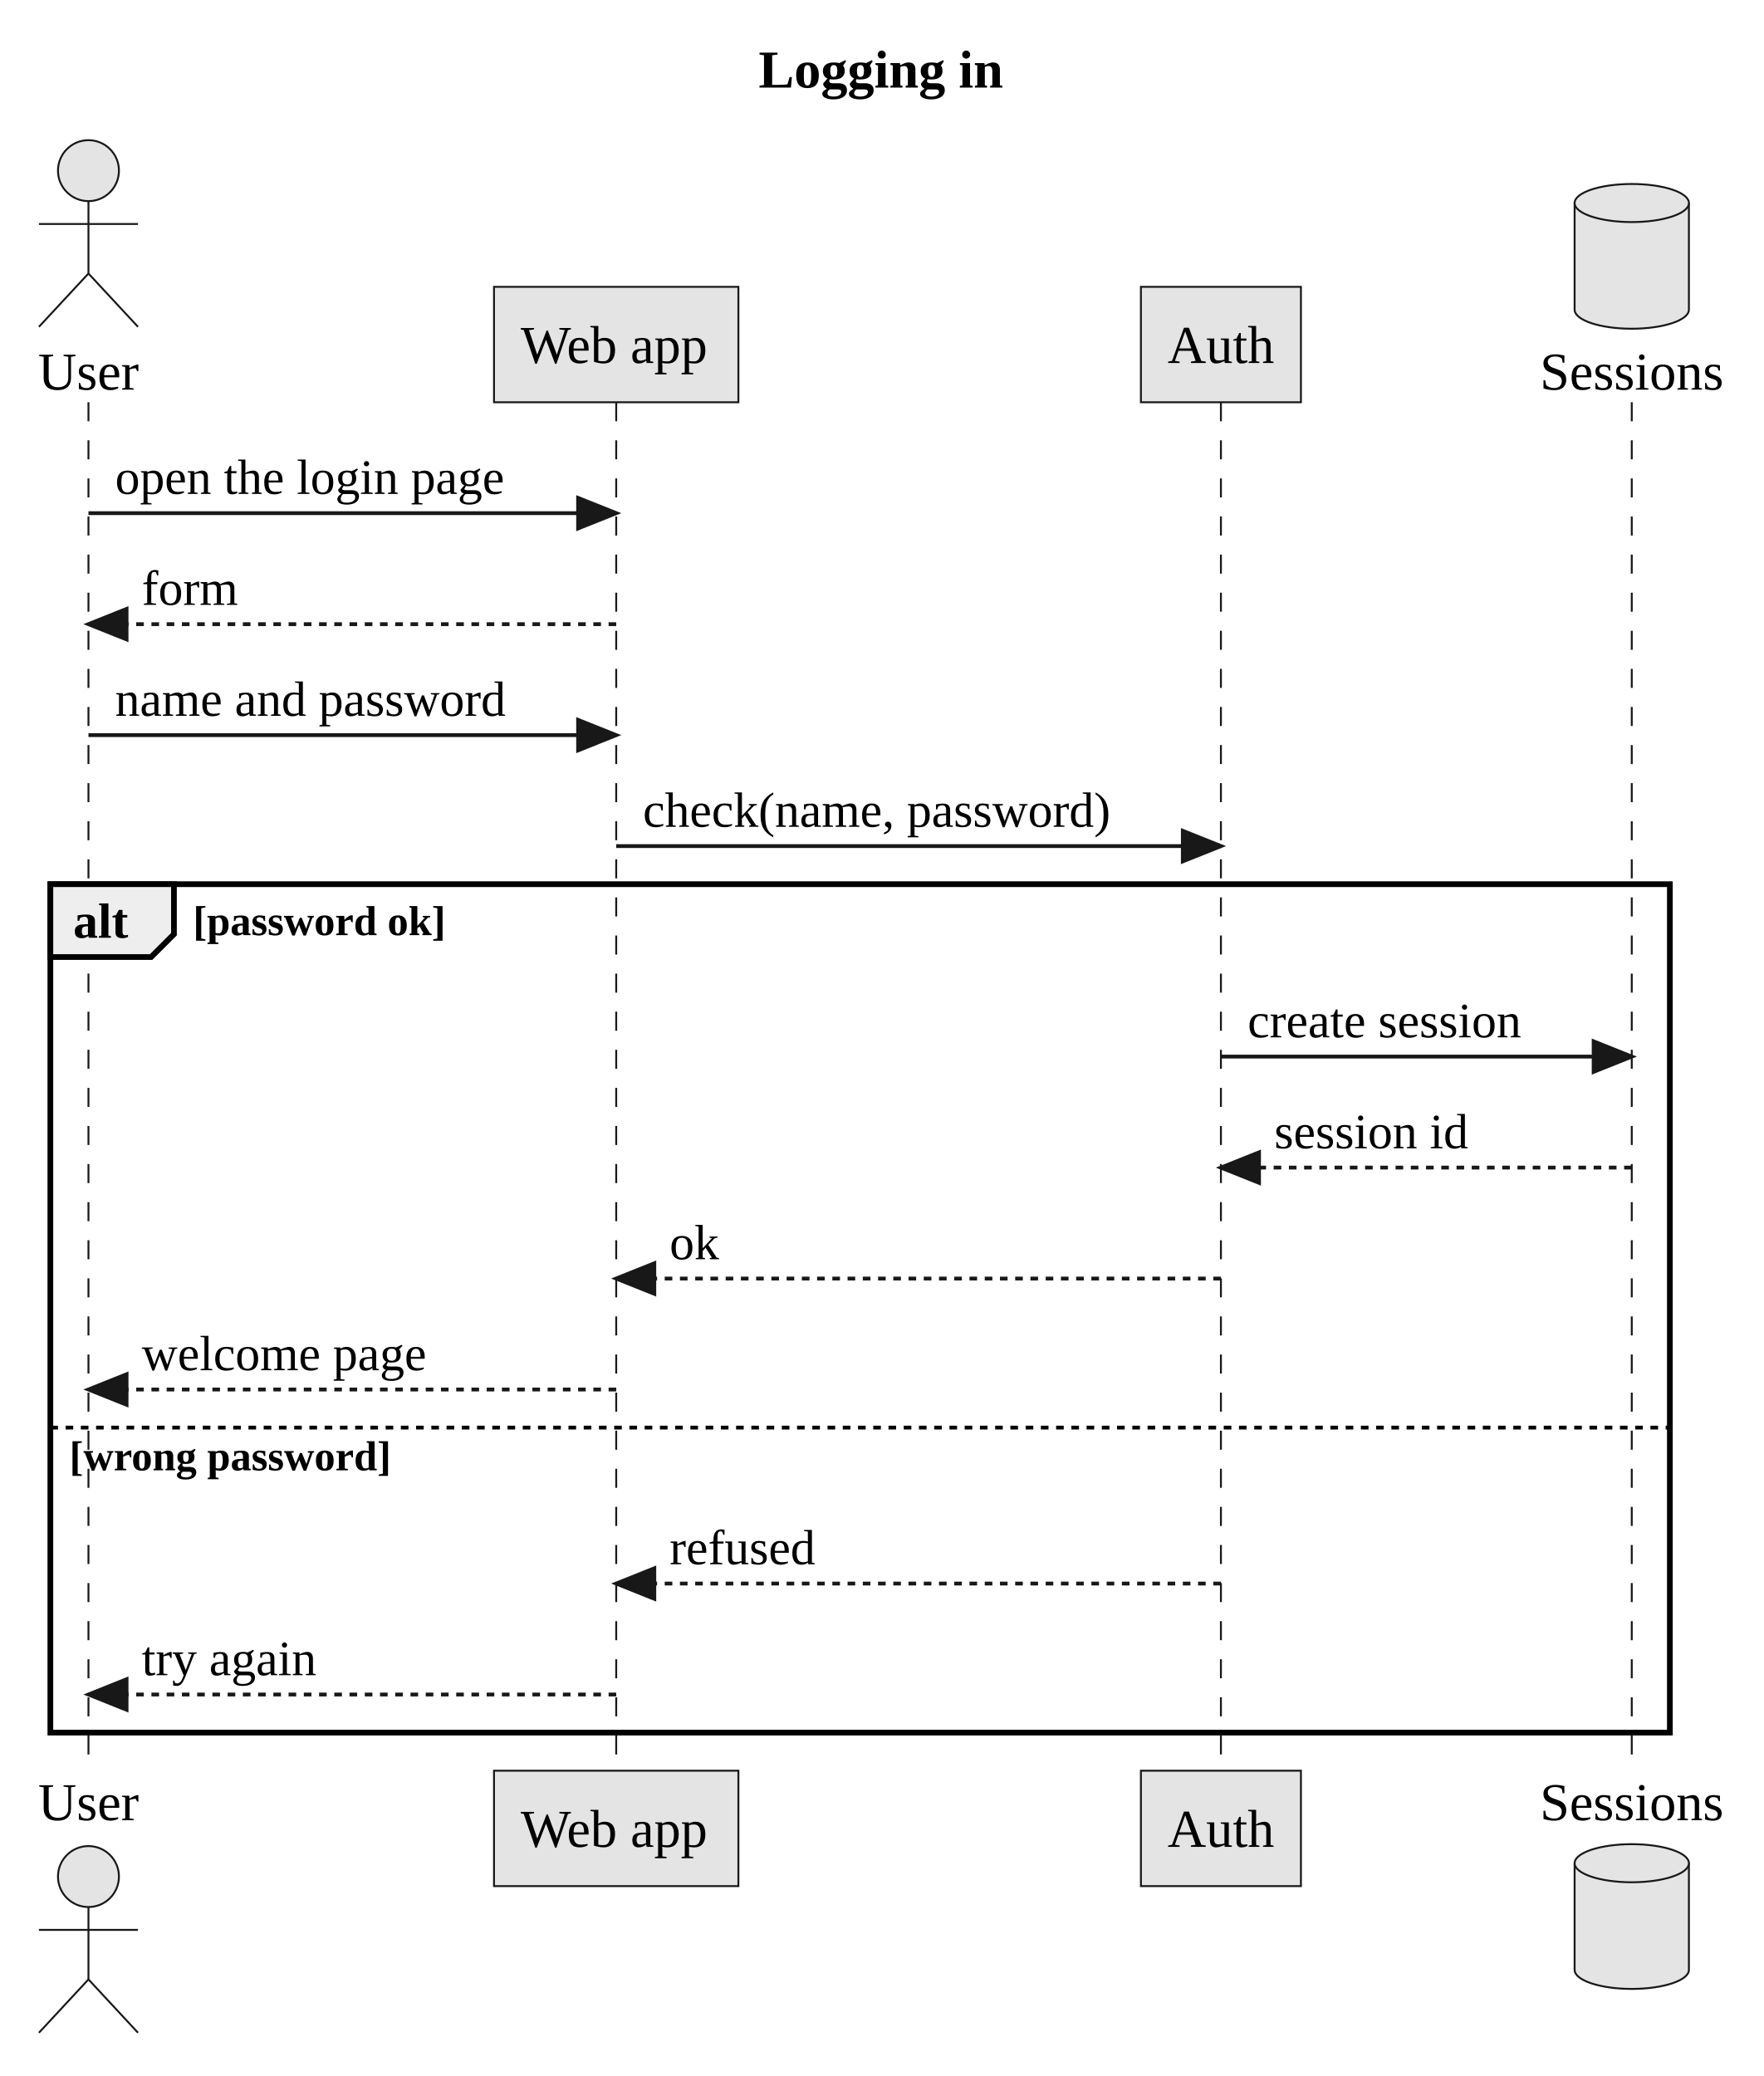
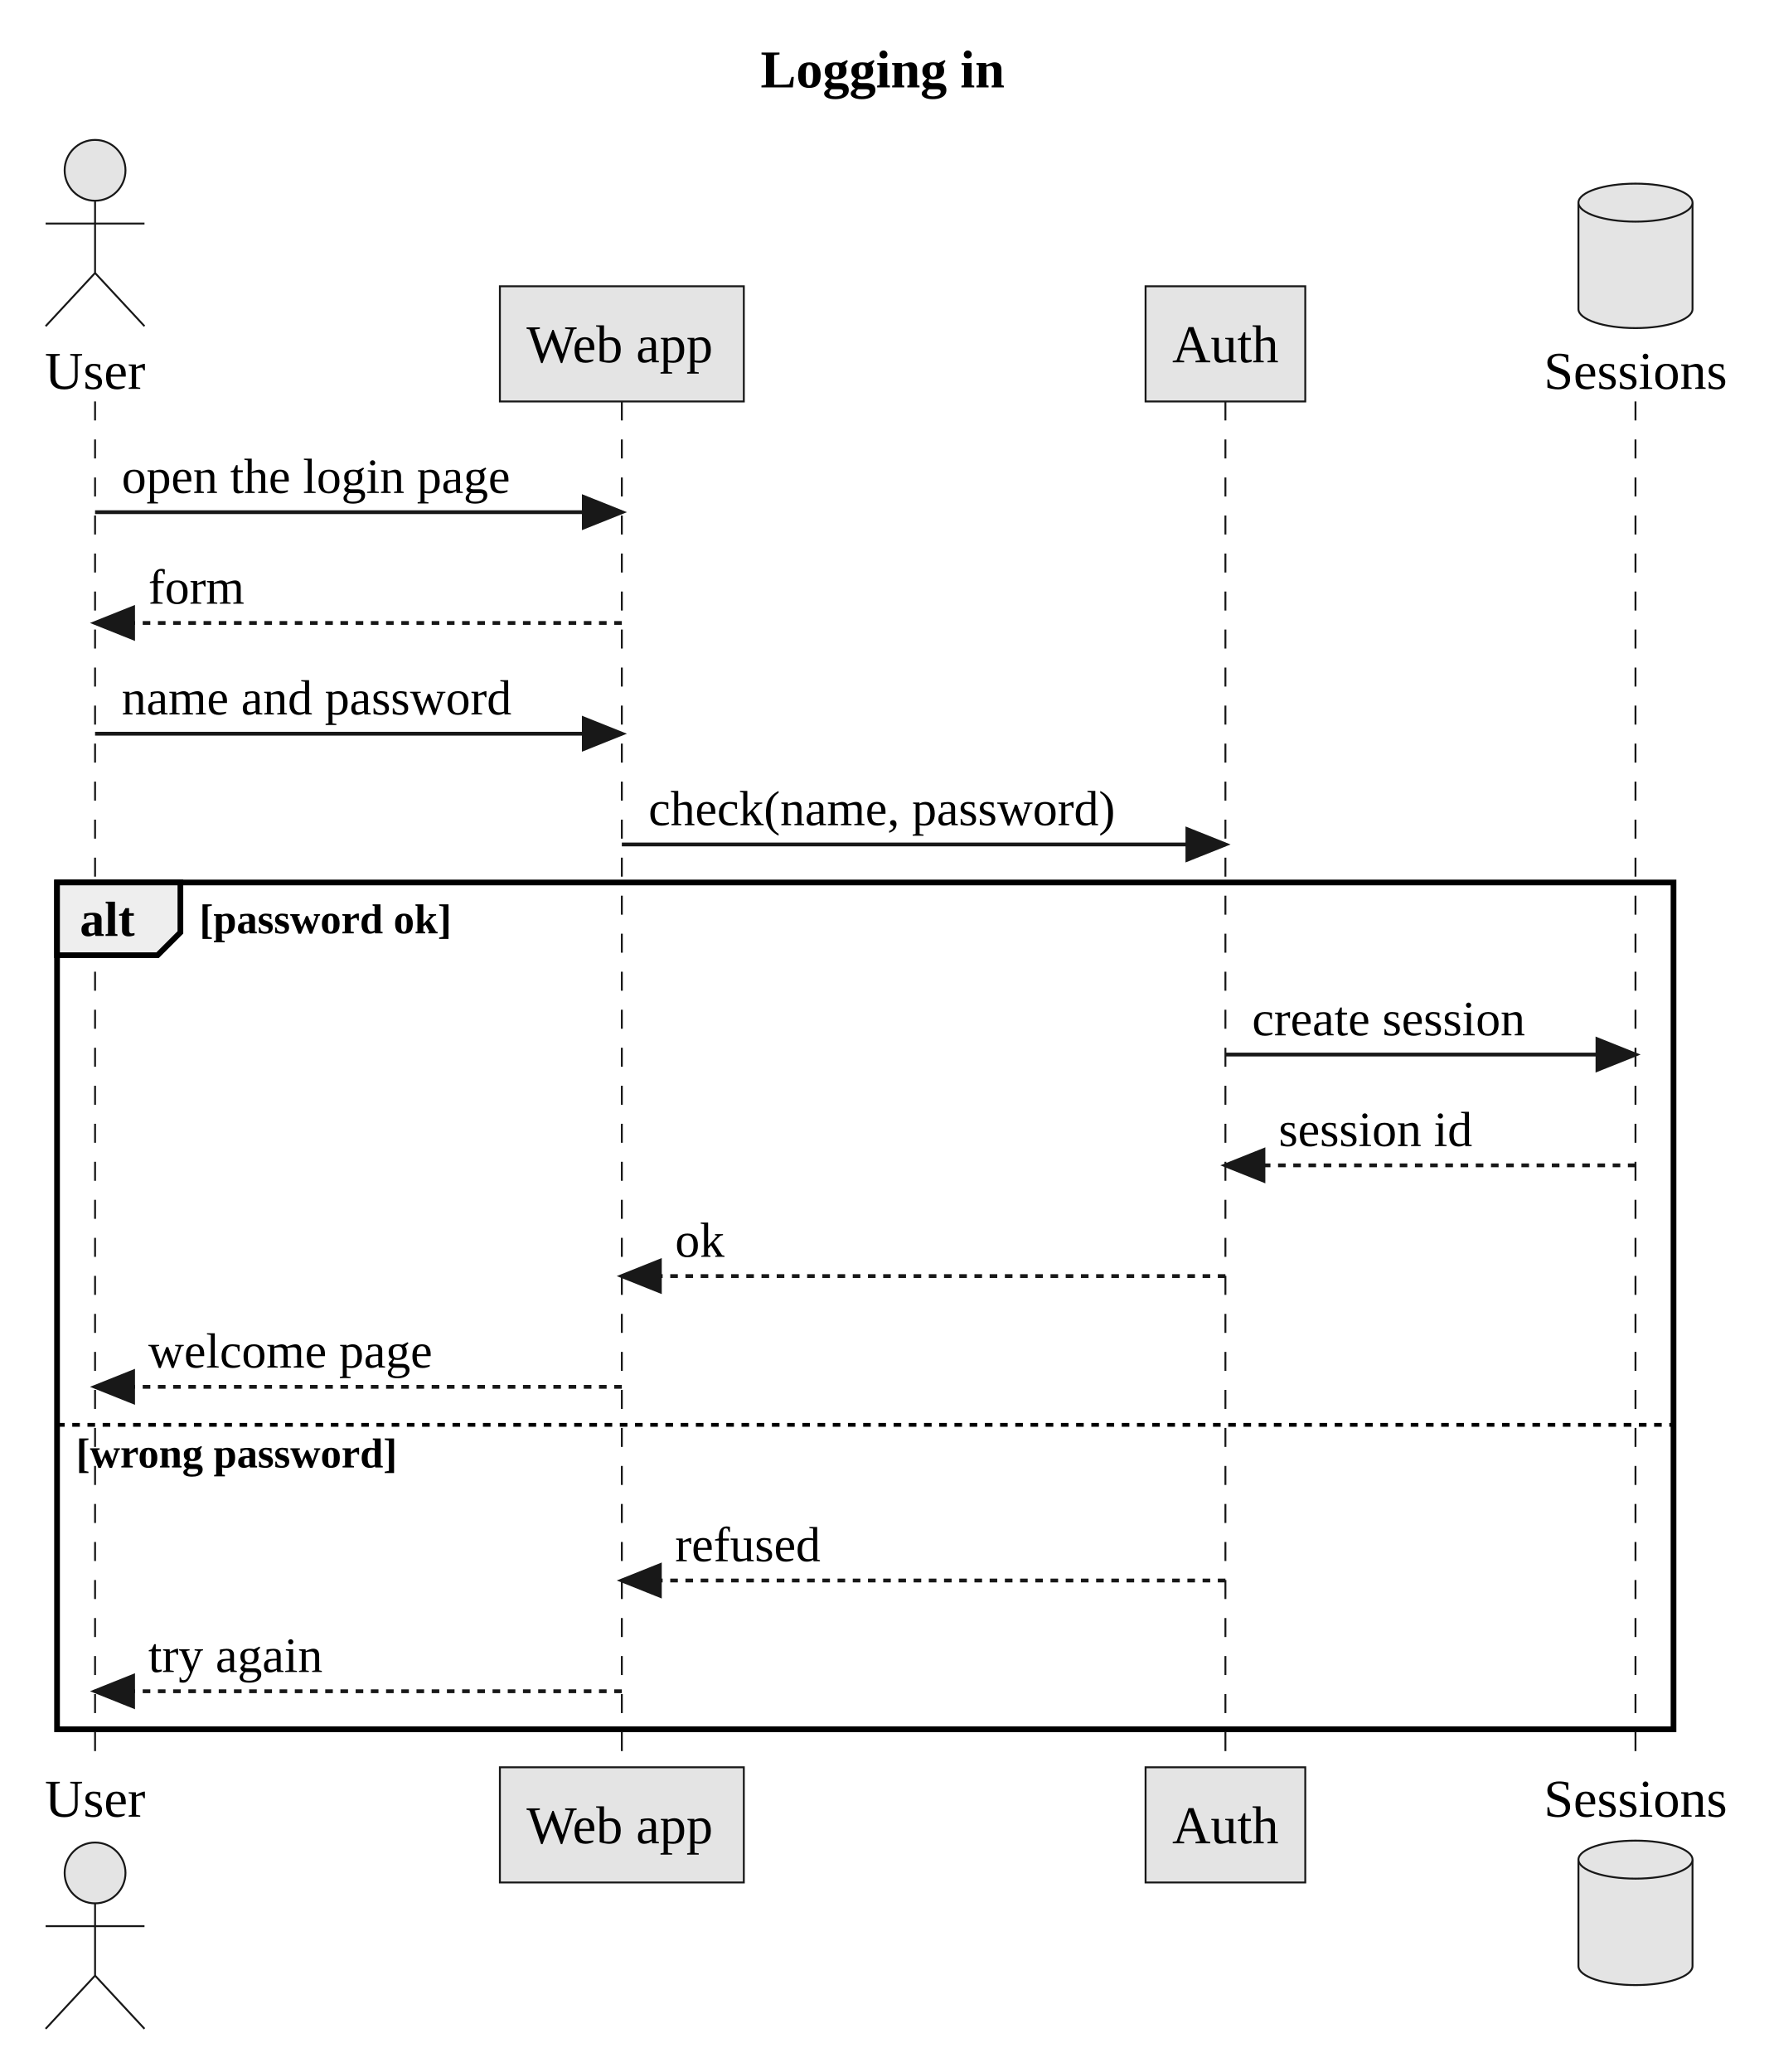
- <svg xmlns="http://www.w3.org/2000/svg" width="463" height="545" viewBox="0 0 463 545">
+ <svg xmlns="http://www.w3.org/2000/svg" width="465" height="545" viewBox="0 0 465 545">
  <g transform="translate(10,10)">
    <g>
-       <line x1="13.22" y1="95.59" x2="13.22" y2="454.85" fill="none" stroke="#181818" stroke-width="0.5" stroke-dasharray="5,5" />
-       <line x1="151.75" y1="95.59" x2="151.75" y2="454.85" fill="none" stroke="#181818" stroke-width="0.5" stroke-dasharray="5,5" />
-       <line x1="310.48" y1="95.59" x2="310.48" y2="454.85" fill="none" stroke="#181818" stroke-width="0.5" stroke-dasharray="5,5" />
-       <line x1="418.32" y1="95.59" x2="418.32" y2="454.85" fill="none" stroke="#181818" stroke-width="0.5" stroke-dasharray="5,5" />
+       <line x1="15" y1="95.59" x2="15" y2="454.85" fill="none" stroke="#181818" stroke-width="0.5" stroke-dasharray="5,5" />
+       <line x1="153.53" y1="95.59" x2="153.53" y2="454.85" fill="none" stroke="#181818" stroke-width="0.5" stroke-dasharray="5,5" />
+       <line x1="312.26" y1="95.59" x2="312.26" y2="454.85" fill="none" stroke="#181818" stroke-width="0.5" stroke-dasharray="5,5" />
+       <line x1="420.1" y1="95.59" x2="420.1" y2="454.85" fill="none" stroke="#181818" stroke-width="0.5" stroke-dasharray="5,5" />
    </g>
    <g>
-       <rect x="3.22" y="222.12" width="425.1" height="222.73" fill="none" stroke="#000000" stroke-width="1.5" />
-       <line x1="3.22" y1="364.78" x2="428.32" y2="364.78" fill="none" stroke="#000000" stroke-width="1" stroke-dasharray="2,2" />
+       <rect x="5" y="222.12" width="425.1" height="222.73" fill="none" stroke="#000000" stroke-width="1.5" />
+       <line x1="5" y1="364.78" x2="430.1" y2="364.78" fill="none" stroke="#000000" stroke-width="1" stroke-dasharray="2,2" />
    </g>
    <g>
-       <ellipse cx="13.22" cy="34.8" rx="8" ry="8" fill="#E4E4E4" stroke="#181818" stroke-width="0.5" />
-       <path d="M13.22,42.8 L13.22,61.8 M0.22,48.8 L26.22,48.8 M13.22,61.8 L0.22,75.8 M13.22,61.8 L26.22,75.8" fill="none" stroke="#181818" stroke-width="0.5" />
+       <ellipse cx="15" cy="34.8" rx="8" ry="8" fill="#E4E4E4" stroke="#181818" stroke-width="0.5" />
+       <path d="M15,42.8 L15,61.8 M2,48.8 L28,48.8 M15,61.8 L2,75.8 M15,61.8 L28,75.8" fill="none" stroke="#181818" stroke-width="0.5" />
      <text font-family="Times New Roman, Liberation Serif, Tinos, Times, Nimbus Roman, serif" xml:space="preserve">
-         <tspan x="0" y="92.29" font-size="14" fill="#000000" textLength="26.43" lengthAdjust="spacing">User</tspan>
+         <tspan x="1.78" y="92.29" font-size="14" fill="#000000" textLength="26.43" lengthAdjust="spacing">User</tspan>
      </text>
-       <rect x="119.67" y="65.3" width="64.15" height="30.3" fill="#E4E4E4" stroke="#181818" stroke-width="0.5" />
+       <rect x="121.46" y="65.3" width="64.15" height="30.3" fill="#E4E4E4" stroke="#181818" stroke-width="0.5" />
      <text font-family="Times New Roman, Liberation Serif, Tinos, Times, Nimbus Roman, serif" xml:space="preserve">
-         <tspan x="126.67" y="85.29" font-size="14" fill="#000000" textLength="50.15" lengthAdjust="spacing">Web app</tspan>
+         <tspan x="128.46" y="85.29" font-size="14" fill="#000000" textLength="50.15" lengthAdjust="spacing">Web app</tspan>
      </text>
-       <rect x="289.48" y="65.3" width="42" height="30.3" fill="#E4E4E4" stroke="#181818" stroke-width="0.5" />
+       <rect x="291.26" y="65.3" width="42" height="30.3" fill="#E4E4E4" stroke="#181818" stroke-width="0.5" />
      <text font-family="Times New Roman, Liberation Serif, Tinos, Times, Nimbus Roman, serif" xml:space="preserve">
-         <tspan x="296.48" y="85.29" font-size="14" fill="#000000" textLength="28" lengthAdjust="spacing">Auth</tspan>
+         <tspan x="298.26" y="85.29" font-size="14" fill="#000000" textLength="28" lengthAdjust="spacing">Auth</tspan>
      </text>
-       <path d="M403.32,43.3 L403.32,71.3 A15,5 0 0 0 433.32,71.3 L433.32,43.3" fill="#E4E4E4" stroke="#181818" stroke-width="0.5" />
-       <ellipse cx="418.32" cy="43.3" rx="15" ry="5" fill="#E4E4E4" stroke="#181818" stroke-width="0.5" />
+       <path d="M405.1,43.3 L405.1,71.3 A15,5 0 0 0 435.1,71.3 L435.1,43.3" fill="#E4E4E4" stroke="#181818" stroke-width="0.5" />
+       <ellipse cx="420.1" cy="43.3" rx="15" ry="5" fill="#E4E4E4" stroke="#181818" stroke-width="0.5" />
      <text font-family="Times New Roman, Liberation Serif, Tinos, Times, Nimbus Roman, serif" xml:space="preserve">
-         <tspan x="394.2" y="92.29" font-size="14" fill="#000000" textLength="48.23" lengthAdjust="spacing">Sessions</tspan>
+         <tspan x="395.99" y="92.29" font-size="14" fill="#000000" textLength="48.23" lengthAdjust="spacing">Sessions</tspan>
      </text>
-       <line x1="13.22" y1="124.72" x2="151.75" y2="124.72" fill="none" stroke="#181818" stroke-width="1" />
-       <polygon points="141.75,120.72 151.75,124.72 141.75,128.72" fill="#181818" stroke="#181818" stroke-width="1" />
+       <line x1="15" y1="124.72" x2="153.53" y2="124.72" fill="none" stroke="#181818" stroke-width="1" />
+       <polygon points="143.53,120.72 153.53,124.72 143.53,128.72" fill="#181818" stroke="#181818" stroke-width="1" />
      <text font-family="Times New Roman, Liberation Serif, Tinos, Times, Nimbus Roman, serif" xml:space="preserve">
-         <tspan x="20.22" y="119.66" font-size="13" fill="#000000" textLength="102.18" lengthAdjust="spacing">open the login page</tspan>
+         <tspan x="22" y="119.66" font-size="13" fill="#000000" textLength="102.18" lengthAdjust="spacing">open the login page</tspan>
      </text>
-       <line x1="151.75" y1="153.86" x2="13.22" y2="153.86" fill="none" stroke="#181818" stroke-width="1" stroke-dasharray="2,2" />
-       <polygon points="23.22,149.86 13.22,153.86 23.22,157.86" fill="#181818" stroke="#181818" stroke-width="1" />
+       <line x1="153.53" y1="153.86" x2="15" y2="153.86" fill="none" stroke="#181818" stroke-width="1" stroke-dasharray="2,2" />
+       <polygon points="25,149.86 15,153.86 25,157.86" fill="#181818" stroke="#181818" stroke-width="1" />
      <text font-family="Times New Roman, Liberation Serif, Tinos, Times, Nimbus Roman, serif" xml:space="preserve">
-         <tspan x="27.22" y="148.79" font-size="13" fill="#000000" textLength="25.27" lengthAdjust="spacing">form</tspan>
+         <tspan x="29" y="148.79" font-size="13" fill="#000000" textLength="25.27" lengthAdjust="spacing">form</tspan>
      </text>
-       <line x1="13.22" y1="182.99" x2="151.75" y2="182.99" fill="none" stroke="#181818" stroke-width="1" />
-       <polygon points="141.75,178.99 151.75,182.99 141.75,186.99" fill="#181818" stroke="#181818" stroke-width="1" />
+       <line x1="15" y1="182.99" x2="153.53" y2="182.99" fill="none" stroke="#181818" stroke-width="1" />
+       <polygon points="143.53,178.99 153.53,182.99 143.53,186.99" fill="#181818" stroke="#181818" stroke-width="1" />
      <text font-family="Times New Roman, Liberation Serif, Tinos, Times, Nimbus Roman, serif" xml:space="preserve">
-         <tspan x="20.22" y="177.92" font-size="13" fill="#000000" textLength="102.53" lengthAdjust="spacing">name and password</tspan>
+         <tspan x="22" y="177.92" font-size="13" fill="#000000" textLength="102.53" lengthAdjust="spacing">name and password</tspan>
      </text>
-       <line x1="151.75" y1="212.12" x2="310.48" y2="212.12" fill="none" stroke="#181818" stroke-width="1" />
-       <polygon points="300.48,208.12 310.48,212.12 300.48,216.12" fill="#181818" stroke="#181818" stroke-width="1" />
+       <line x1="153.53" y1="212.12" x2="312.26" y2="212.12" fill="none" stroke="#181818" stroke-width="1" />
+       <polygon points="302.26,208.12 312.26,212.12 302.26,216.12" fill="#181818" stroke="#181818" stroke-width="1" />
      <text font-family="Times New Roman, Liberation Serif, Tinos, Times, Nimbus Roman, serif" xml:space="preserve">
-         <tspan x="158.75" y="207.05" font-size="13" fill="#000000" textLength="122.73" lengthAdjust="spacing">check(name, password)</tspan>
+         <tspan x="160.53" y="207.05" font-size="13" fill="#000000" textLength="122.73" lengthAdjust="spacing">check(name, password)</tspan>
      </text>
-       <line x1="310.48" y1="267.38" x2="418.32" y2="267.38" fill="none" stroke="#181818" stroke-width="1" />
-       <polygon points="408.32,263.38 418.32,267.38 408.32,271.38" fill="#181818" stroke="#181818" stroke-width="1" />
+       <line x1="312.26" y1="267.38" x2="420.1" y2="267.38" fill="none" stroke="#181818" stroke-width="1" />
+       <polygon points="410.1,263.38 420.1,267.38 410.1,271.38" fill="#181818" stroke="#181818" stroke-width="1" />
      <text font-family="Times New Roman, Liberation Serif, Tinos, Times, Nimbus Roman, serif" xml:space="preserve">
-         <tspan x="317.48" y="262.32" font-size="13" fill="#000000" textLength="71.84" lengthAdjust="spacing">create session</tspan>
+         <tspan x="319.26" y="262.32" font-size="13" fill="#000000" textLength="71.84" lengthAdjust="spacing">create session</tspan>
      </text>
-       <line x1="418.32" y1="296.52" x2="310.48" y2="296.52" fill="none" stroke="#181818" stroke-width="1" stroke-dasharray="2,2" />
-       <polygon points="320.48,292.52 310.48,296.52 320.48,300.52" fill="#181818" stroke="#181818" stroke-width="1" />
+       <line x1="420.1" y1="296.52" x2="312.26" y2="296.52" fill="none" stroke="#181818" stroke-width="1" stroke-dasharray="2,2" />
+       <polygon points="322.26,292.52 312.26,296.52 322.26,300.52" fill="#181818" stroke="#181818" stroke-width="1" />
      <text font-family="Times New Roman, Liberation Serif, Tinos, Times, Nimbus Roman, serif" xml:space="preserve">
-         <tspan x="324.48" y="291.45" font-size="13" fill="#000000" textLength="50.92" lengthAdjust="spacing">session id</tspan>
+         <tspan x="326.26" y="291.45" font-size="13" fill="#000000" textLength="50.92" lengthAdjust="spacing">session id</tspan>
      </text>
-       <line x1="310.48" y1="325.65" x2="151.75" y2="325.65" fill="none" stroke="#181818" stroke-width="1" stroke-dasharray="2,2" />
-       <polygon points="161.75,321.65 151.75,325.65 161.75,329.65" fill="#181818" stroke="#181818" stroke-width="1" />
+       <line x1="312.26" y1="325.65" x2="153.53" y2="325.65" fill="none" stroke="#181818" stroke-width="1" stroke-dasharray="2,2" />
+       <polygon points="163.53,321.65 153.53,325.65 163.53,329.65" fill="#181818" stroke="#181818" stroke-width="1" />
      <text font-family="Times New Roman, Liberation Serif, Tinos, Times, Nimbus Roman, serif" xml:space="preserve">
-         <tspan x="165.75" y="320.58" font-size="13" fill="#000000" textLength="13" lengthAdjust="spacing">ok</tspan>
+         <tspan x="167.53" y="320.58" font-size="13" fill="#000000" textLength="13" lengthAdjust="spacing">ok</tspan>
      </text>
-       <line x1="151.75" y1="354.78" x2="13.22" y2="354.78" fill="none" stroke="#181818" stroke-width="1" stroke-dasharray="2,2" />
-       <polygon points="23.22,350.78 13.22,354.78 23.22,358.78" fill="#181818" stroke="#181818" stroke-width="1" />
+       <line x1="153.53" y1="354.78" x2="15" y2="354.78" fill="none" stroke="#181818" stroke-width="1" stroke-dasharray="2,2" />
+       <polygon points="25,350.78 15,354.78 25,358.78" fill="#181818" stroke="#181818" stroke-width="1" />
      <text font-family="Times New Roman, Liberation Serif, Tinos, Times, Nimbus Roman, serif" xml:space="preserve">
-         <tspan x="27.22" y="349.71" font-size="13" fill="#000000" textLength="74.72" lengthAdjust="spacing">welcome page</tspan>
+         <tspan x="29" y="349.71" font-size="13" fill="#000000" textLength="74.72" lengthAdjust="spacing">welcome page</tspan>
      </text>
-       <line x1="310.48" y1="405.72" x2="151.75" y2="405.72" fill="none" stroke="#181818" stroke-width="1" stroke-dasharray="2,2" />
-       <polygon points="161.75,401.72 151.75,405.72 161.75,409.72" fill="#181818" stroke="#181818" stroke-width="1" />
+       <line x1="312.26" y1="405.72" x2="153.53" y2="405.72" fill="none" stroke="#181818" stroke-width="1" stroke-dasharray="2,2" />
+       <polygon points="163.53,401.72 153.53,405.72 163.53,409.72" fill="#181818" stroke="#181818" stroke-width="1" />
      <text font-family="Times New Roman, Liberation Serif, Tinos, Times, Nimbus Roman, serif" xml:space="preserve">
-         <tspan x="165.75" y="400.65" font-size="13" fill="#000000" textLength="38.26" lengthAdjust="spacing">refused</tspan>
+         <tspan x="167.53" y="400.65" font-size="13" fill="#000000" textLength="38.26" lengthAdjust="spacing">refused</tspan>
      </text>
-       <line x1="151.75" y1="434.85" x2="13.22" y2="434.85" fill="none" stroke="#181818" stroke-width="1" stroke-dasharray="2,2" />
-       <polygon points="23.22,430.85 13.22,434.85 23.22,438.85" fill="#181818" stroke="#181818" stroke-width="1" />
+       <line x1="153.53" y1="434.85" x2="15" y2="434.85" fill="none" stroke="#181818" stroke-width="1" stroke-dasharray="2,2" />
+       <polygon points="25,430.85 15,434.85 25,438.85" fill="#181818" stroke="#181818" stroke-width="1" />
      <text font-family="Times New Roman, Liberation Serif, Tinos, Times, Nimbus Roman, serif" xml:space="preserve">
-         <tspan x="27.22" y="429.78" font-size="13" fill="#000000" textLength="45.85" lengthAdjust="spacing">try again</tspan>
+         <tspan x="29" y="429.78" font-size="13" fill="#000000" textLength="45.85" lengthAdjust="spacing">try again</tspan>
      </text>
-       <polygon points="3.22,222.12 35.66,222.12 35.66,235.25 29.66,241.25 3.22,241.25" fill="#EEEEEE" stroke="#000000" stroke-width="1.5" />
+       <polygon points="5,222.12 37.44,222.12 37.44,235.25 31.44,241.25 5,241.25" fill="#EEEEEE" stroke="#000000" stroke-width="1.5" />
      <text font-family="Times New Roman, Liberation Serif, Tinos, Times, Nimbus Roman, serif" xml:space="preserve">
-         <tspan x="9.22" y="236.18" font-size="13" fill="#000000" font-weight="bold" textLength="14.44" lengthAdjust="spacing">alt</tspan>
+         <tspan x="11" y="236.18" font-size="13" fill="#000000" font-weight="bold" textLength="14.44" lengthAdjust="spacing">alt</tspan>
      </text>
      <text font-family="Times New Roman, Liberation Serif, Tinos, Times, Nimbus Roman, serif" xml:space="preserve">
-         <tspan x="40.66" y="235.49" font-size="11" fill="#000000" font-weight="bold" textLength="66.31" lengthAdjust="spacing">[password ok]</tspan>
+         <tspan x="42.44" y="235.49" font-size="11" fill="#000000" font-weight="bold" textLength="66.31" lengthAdjust="spacing">[password ok]</tspan>
      </text>
      <text font-family="Times New Roman, Liberation Serif, Tinos, Times, Nimbus Roman, serif" xml:space="preserve">
-         <tspan x="8.22" y="375.99" font-size="11" fill="#000000" font-weight="bold" textLength="84.63" lengthAdjust="spacing">[wrong password]</tspan>
+         <tspan x="10" y="375.99" font-size="11" fill="#000000" font-weight="bold" textLength="84.63" lengthAdjust="spacing">[wrong password]</tspan>
      </text>
-       <ellipse cx="13.22" cy="482.64" rx="8" ry="8" fill="#E4E4E4" stroke="#181818" stroke-width="0.5" />
-       <path d="M13.22,490.64 L13.22,509.64 M0.22,496.64 L26.22,496.64 M13.22,509.64 L0.22,523.64 M13.22,509.64 L26.22,523.64" fill="none" stroke="#181818" stroke-width="0.5" />
+       <ellipse cx="15" cy="482.64" rx="8" ry="8" fill="#E4E4E4" stroke="#181818" stroke-width="0.5" />
+       <path d="M15,490.64 L15,509.64 M2,496.64 L28,496.64 M15,509.64 L2,523.64 M15,509.64 L28,523.64" fill="none" stroke="#181818" stroke-width="0.5" />
      <text font-family="Times New Roman, Liberation Serif, Tinos, Times, Nimbus Roman, serif" xml:space="preserve">
-         <tspan x="0" y="467.84" font-size="14" fill="#000000" textLength="26.43" lengthAdjust="spacing">User</tspan>
+         <tspan x="1.78" y="467.84" font-size="14" fill="#000000" textLength="26.43" lengthAdjust="spacing">User</tspan>
      </text>
-       <rect x="119.67" y="454.85" width="64.15" height="30.3" fill="#E4E4E4" stroke="#181818" stroke-width="0.5" />
+       <rect x="121.46" y="454.85" width="64.15" height="30.3" fill="#E4E4E4" stroke="#181818" stroke-width="0.5" />
      <text font-family="Times New Roman, Liberation Serif, Tinos, Times, Nimbus Roman, serif" xml:space="preserve">
-         <tspan x="126.67" y="474.84" font-size="14" fill="#000000" textLength="50.15" lengthAdjust="spacing">Web app</tspan>
+         <tspan x="128.46" y="474.84" font-size="14" fill="#000000" textLength="50.15" lengthAdjust="spacing">Web app</tspan>
      </text>
-       <rect x="289.48" y="454.85" width="42" height="30.3" fill="#E4E4E4" stroke="#181818" stroke-width="0.5" />
+       <rect x="291.26" y="454.85" width="42" height="30.3" fill="#E4E4E4" stroke="#181818" stroke-width="0.5" />
      <text font-family="Times New Roman, Liberation Serif, Tinos, Times, Nimbus Roman, serif" xml:space="preserve">
-         <tspan x="296.48" y="474.84" font-size="14" fill="#000000" textLength="28" lengthAdjust="spacing">Auth</tspan>
+         <tspan x="298.26" y="474.84" font-size="14" fill="#000000" textLength="28" lengthAdjust="spacing">Auth</tspan>
      </text>
-       <path d="M403.32,479.14 L403.32,507.14 A15,5 0 0 0 433.32,507.14 L433.32,479.14" fill="#E4E4E4" stroke="#181818" stroke-width="0.5" />
-       <ellipse cx="418.32" cy="479.14" rx="15" ry="5" fill="#E4E4E4" stroke="#181818" stroke-width="0.5" />
+       <path d="M405.1,479.14 L405.1,507.14 A15,5 0 0 0 435.1,507.14 L435.1,479.14" fill="#E4E4E4" stroke="#181818" stroke-width="0.5" />
+       <ellipse cx="420.1" cy="479.14" rx="15" ry="5" fill="#E4E4E4" stroke="#181818" stroke-width="0.5" />
      <text font-family="Times New Roman, Liberation Serif, Tinos, Times, Nimbus Roman, serif" xml:space="preserve">
-         <tspan x="394.2" y="467.84" font-size="14" fill="#000000" textLength="48.23" lengthAdjust="spacing">Sessions</tspan>
+         <tspan x="395.99" y="467.84" font-size="14" fill="#000000" textLength="48.23" lengthAdjust="spacing">Sessions</tspan>
      </text>
      <text font-family="Times New Roman, Liberation Serif, Tinos, Times, Nimbus Roman, serif" xml:space="preserve">
-         <tspan x="189.12" y="12.99" font-size="14" fill="#000000" font-weight="bold" textLength="64.19" lengthAdjust="spacing">Logging in</tspan>
+         <tspan x="190.01" y="12.99" font-size="14" fill="#000000" font-weight="bold" textLength="64.19" lengthAdjust="spacing">Logging in</tspan>
      </text>
    </g>
  </g>
</svg>
